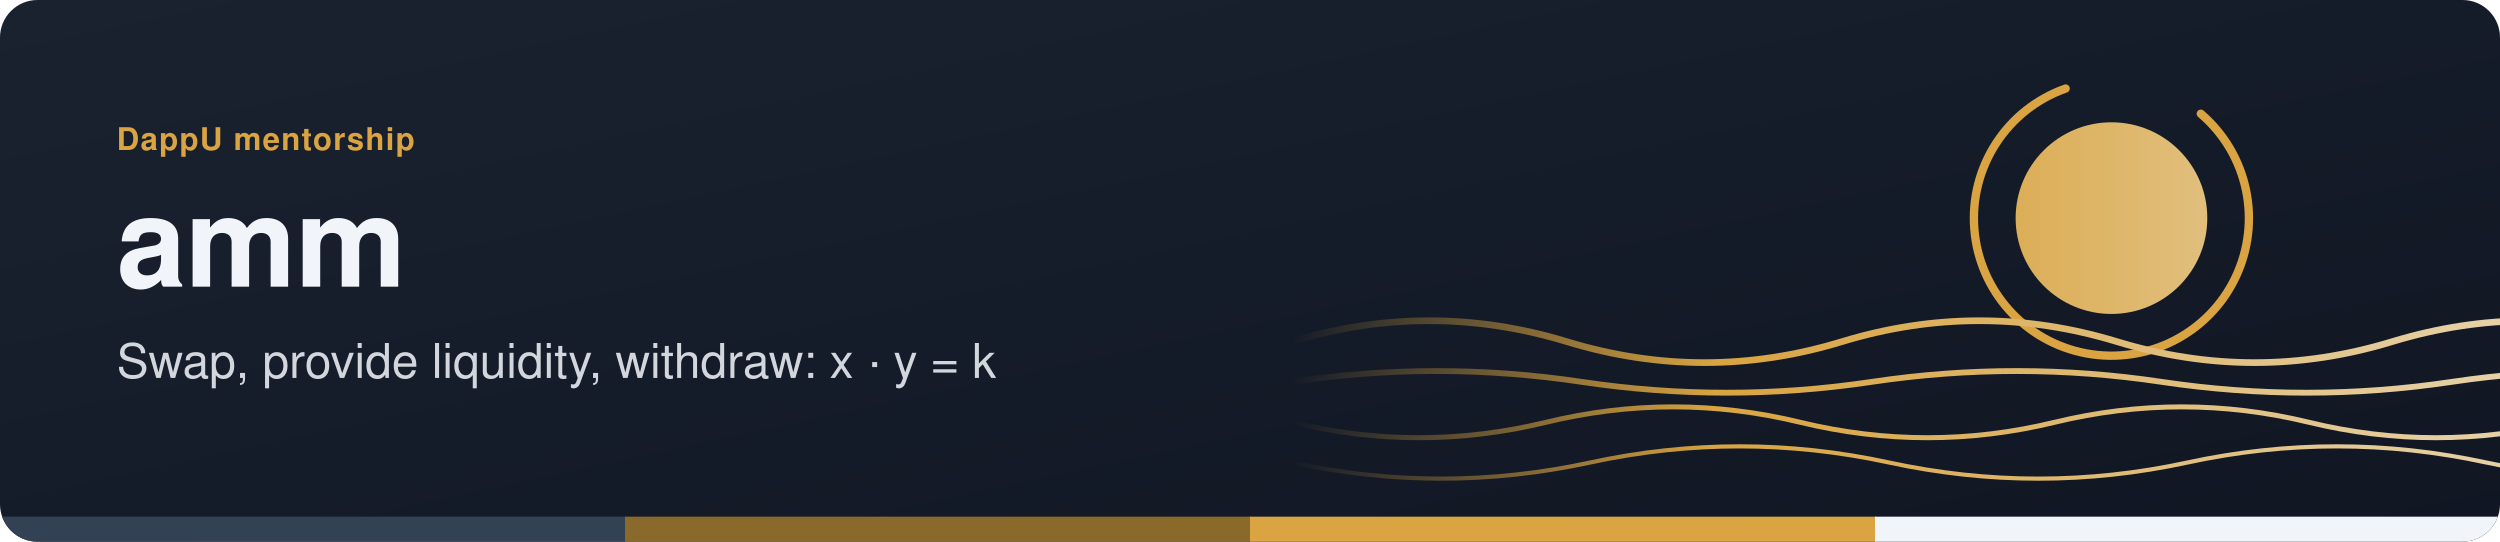
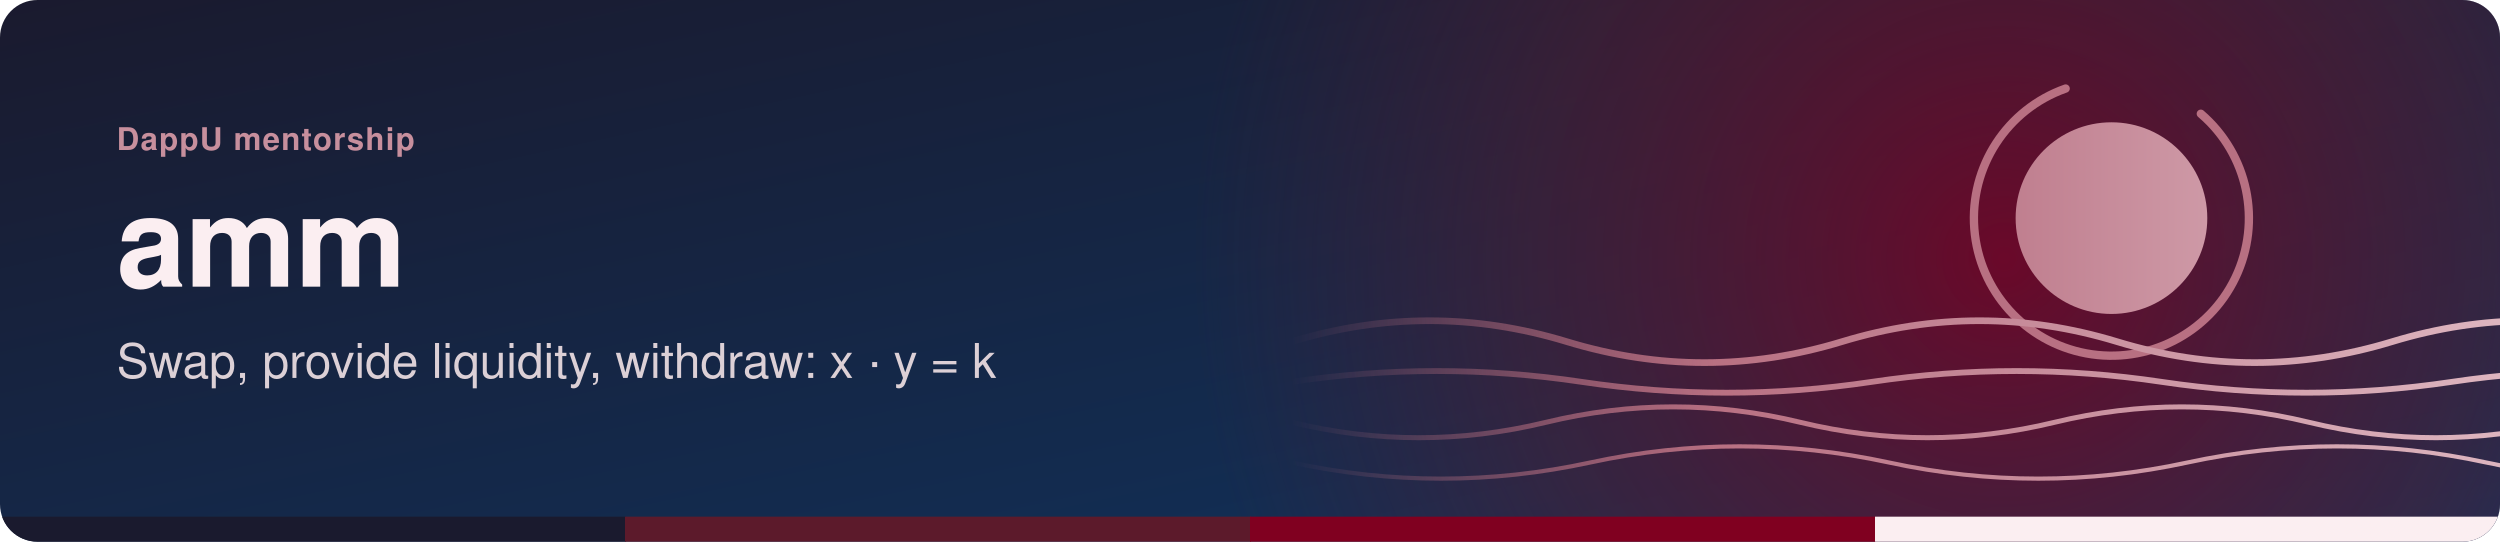
<svg xmlns="http://www.w3.org/2000/svg" width="1200" height="260" viewBox="0 0 1200 260" role="img" aria-labelledby="t d">
  <style>
    /* Motion only for readers who have not asked for less. Outside this block everything is in its finished state. */
    @media (prefers-reduced-motion: no-preference) {
      .draw { stroke-dasharray: 100; animation: draw 2.6s cubic-bezier(.4,0,.2,1) both; }
      .arrive { animation: arrive .5s ease-out both; }
      .breathe { transform-box: fill-box; transform-origin: center; animation: breathe 8s steps(48) 3s infinite; }
      .halo { transform-box: fill-box; transform-origin: center; animation: halo 5s steps(60) 3.6s infinite; }
    }
    @keyframes draw { from { stroke-dashoffset: 100 } to { stroke-dashoffset: 0 } }
    @keyframes arrive { from { opacity: 0 } to { opacity: 1 } }
    @keyframes breathe { 0%, 100% { transform: scale(1) } 50% { transform: scale(1.07) } }
    @keyframes halo { 0% { opacity: .55; transform: scale(1) } 70%, 100% { opacity: 0; transform: scale(2.1) } }
    .halo { opacity: 0 }
  </style>
  <defs>
    <linearGradient id="ground" x1="0" y1="0" x2="1" y2="1">
-       <stop offset="0" stop-color="#1a2230" />
-       <stop offset="1" stop-color="#101622" />
+       <stop offset="0" stop-color="#1a1a2e" />
+       <stop offset="1" stop-color="#0f3460" />
    </linearGradient>
    <linearGradient id="line" gradientUnits="userSpaceOnUse" x1="668" y1="0" x2="1160" y2="0">
-       <stop offset="0.00" stop-color="#8a6a2a" />
-       <stop offset="0.50" stop-color="#d9a441" />
-       <stop offset="1.00" stop-color="#e6d1a6" />
+       <stop offset="0.00" stop-color="#804c5a" />
+       <stop offset="0.50" stop-color="#b87082" />
+       <stop offset="1.00" stop-color="#ddb5bf" />
    </linearGradient>
    <linearGradient id="fade" gradientUnits="userSpaceOnUse" x1="620" y1="0" x2="1200" y2="0">
-       <stop offset="0" stop-color="#d9a441" stop-opacity="0" />
-       <stop offset=".35" stop-color="#d9a441" />
-       <stop offset="1" stop-color="#e6d1a6" />
+       <stop offset="0" stop-color="#b87082" stop-opacity="0" />
+       <stop offset=".35" stop-color="#b87082" />
+       <stop offset="1" stop-color="#ddb5bf" />
    </linearGradient>
    <clipPath id="card">
      <rect width="1200" height="260" rx="18" />
    </clipPath>
+     <radialGradient id="ember" gradientUnits="userSpaceOnUse" cx="962" cy="124" r="390">
+       <stop offset="0" stop-color="#800020" stop-opacity=".8" />
+       <stop offset=".6" stop-color="#5c1a2b" stop-opacity=".45" />
+       <stop offset="1" stop-color="#5c1a2b" stop-opacity="0" />
+     </radialGradient>
  </defs>
  <g clip-path="url(#card)">
    <rect width="1200" height="260" fill="url(#ground)" />
+     <rect width="1200" height="260" fill="url(#ember)" />
    <circle class="breathe" cx="1013.5" cy="104.7" r="46" fill="url(#line)" />
-     <path class="draw" pathLength="100" d="M1056.4 54.6A66 66 0 1 1 991.5 42.5" fill="none" stroke="#d9a441" stroke-width="4" stroke-linecap="round" stroke-linejoin="round" style="animation-delay:0.20s" />
+     <path class="draw" pathLength="100" d="M1056.4 54.6A66 66 0 1 1 991.5 42.5" fill="none" stroke="#b87082" stroke-width="4" stroke-linecap="round" stroke-linejoin="round" style="animation-delay:0.20s" />
    <path class="draw" pathLength="100" d="M620 164.0Q686.0 143.9 752.1 164.0Q818.1 184.1 884.1 164.0Q950.1 143.9 1016.2 164.0Q1082.2 184.1 1148.2 164.0Q1214.3 143.9 1280.3 164.0" fill="none" stroke="url(#fade)" stroke-width="3.2" stroke-linecap="round" stroke-linejoin="round" style="animation-delay:0.40s" />
    <path class="draw" pathLength="100" d="M620 183.3Q689.6 172.9 759.2 183.3Q828.8 193.7 898.4 183.3Q968.0 172.9 1037.6 183.3Q1107.2 193.7 1176.8 183.3Q1246.4 172.9 1316.0 183.3" fill="none" stroke="url(#fade)" stroke-width="2.8" stroke-linecap="round" stroke-linejoin="round" style="animation-delay:0.90s" />
    <path class="draw" pathLength="100" d="M620 202.7Q681.0 217.5 742.1 202.7Q803.1 187.9 864.1 202.7Q925.2 217.5 986.2 202.7Q1047.2 187.9 1108.3 202.7Q1169.3 217.5 1230.3 202.7Q1291.4 187.9 1352.4 202.7" fill="none" stroke="url(#fade)" stroke-width="2.4" stroke-linecap="round" stroke-linejoin="round" style="animation-delay:1.40s" />
    <path class="draw" pathLength="100" d="M620 222.0Q691.7 237.5 763.3 222.0Q835.0 206.5 906.7 222.0Q978.4 237.5 1050.0 222.0Q1121.7 206.5 1193.4 222.0Q1265.0 237.5 1336.7 222.0" fill="none" stroke="url(#fade)" stroke-width="2.0" stroke-linecap="round" stroke-linejoin="round" style="animation-delay:1.90s" />
-     <rect x="0.0" y="248" width="300.5" height="12" fill="#334155" />
-     <rect x="300.0" y="248" width="300.5" height="12" fill="#8a6a2a" />
-     <rect x="600.0" y="248" width="300.5" height="12" fill="#d9a441" />
-     <rect x="900.0" y="248" width="300.5" height="12" fill="#f1f5f9" />
+     <rect x="0.0" y="248" width="300.5" height="12" fill="#1a1a2e" />
+     <rect x="300.0" y="248" width="300.5" height="12" fill="#5c1a2b" />
+     <rect x="600.0" y="248" width="300.5" height="12" fill="#800020" />
+     <rect x="900.0" y="248" width="300.5" height="12" fill="#fbeef1" />
    <g font-family="Helvetica Neue, Helvetica, Arial, sans-serif">
-       <text x="56" y="72.0" fill="#d9a441" font-size="15" font-weight="700" letter-spacing=".6">DappU mentorship</text>
-       <text x="56" y="137.6" fill="#f1f5f9" font-size="60" font-weight="700" letter-spacing="-.5">amm</text>
-       <text x="56" y="181.4" fill="#d3d7dd" font-size="23">Swap, provide liquidity, withdraw: x · y = k</text>
+       <text x="56" y="72.0" fill="#c78f9d" font-size="15" font-weight="700" letter-spacing=".6">DappU mentorship</text>
+       <text x="56" y="137.6" fill="#fbeef1" font-size="60" font-weight="700" letter-spacing="-.5">amm</text>
+       <text x="56" y="181.4" fill="#dcd0d6" font-size="23">Swap, provide liquidity, withdraw: x · y = k</text>
    </g>
  </g>
</svg>
